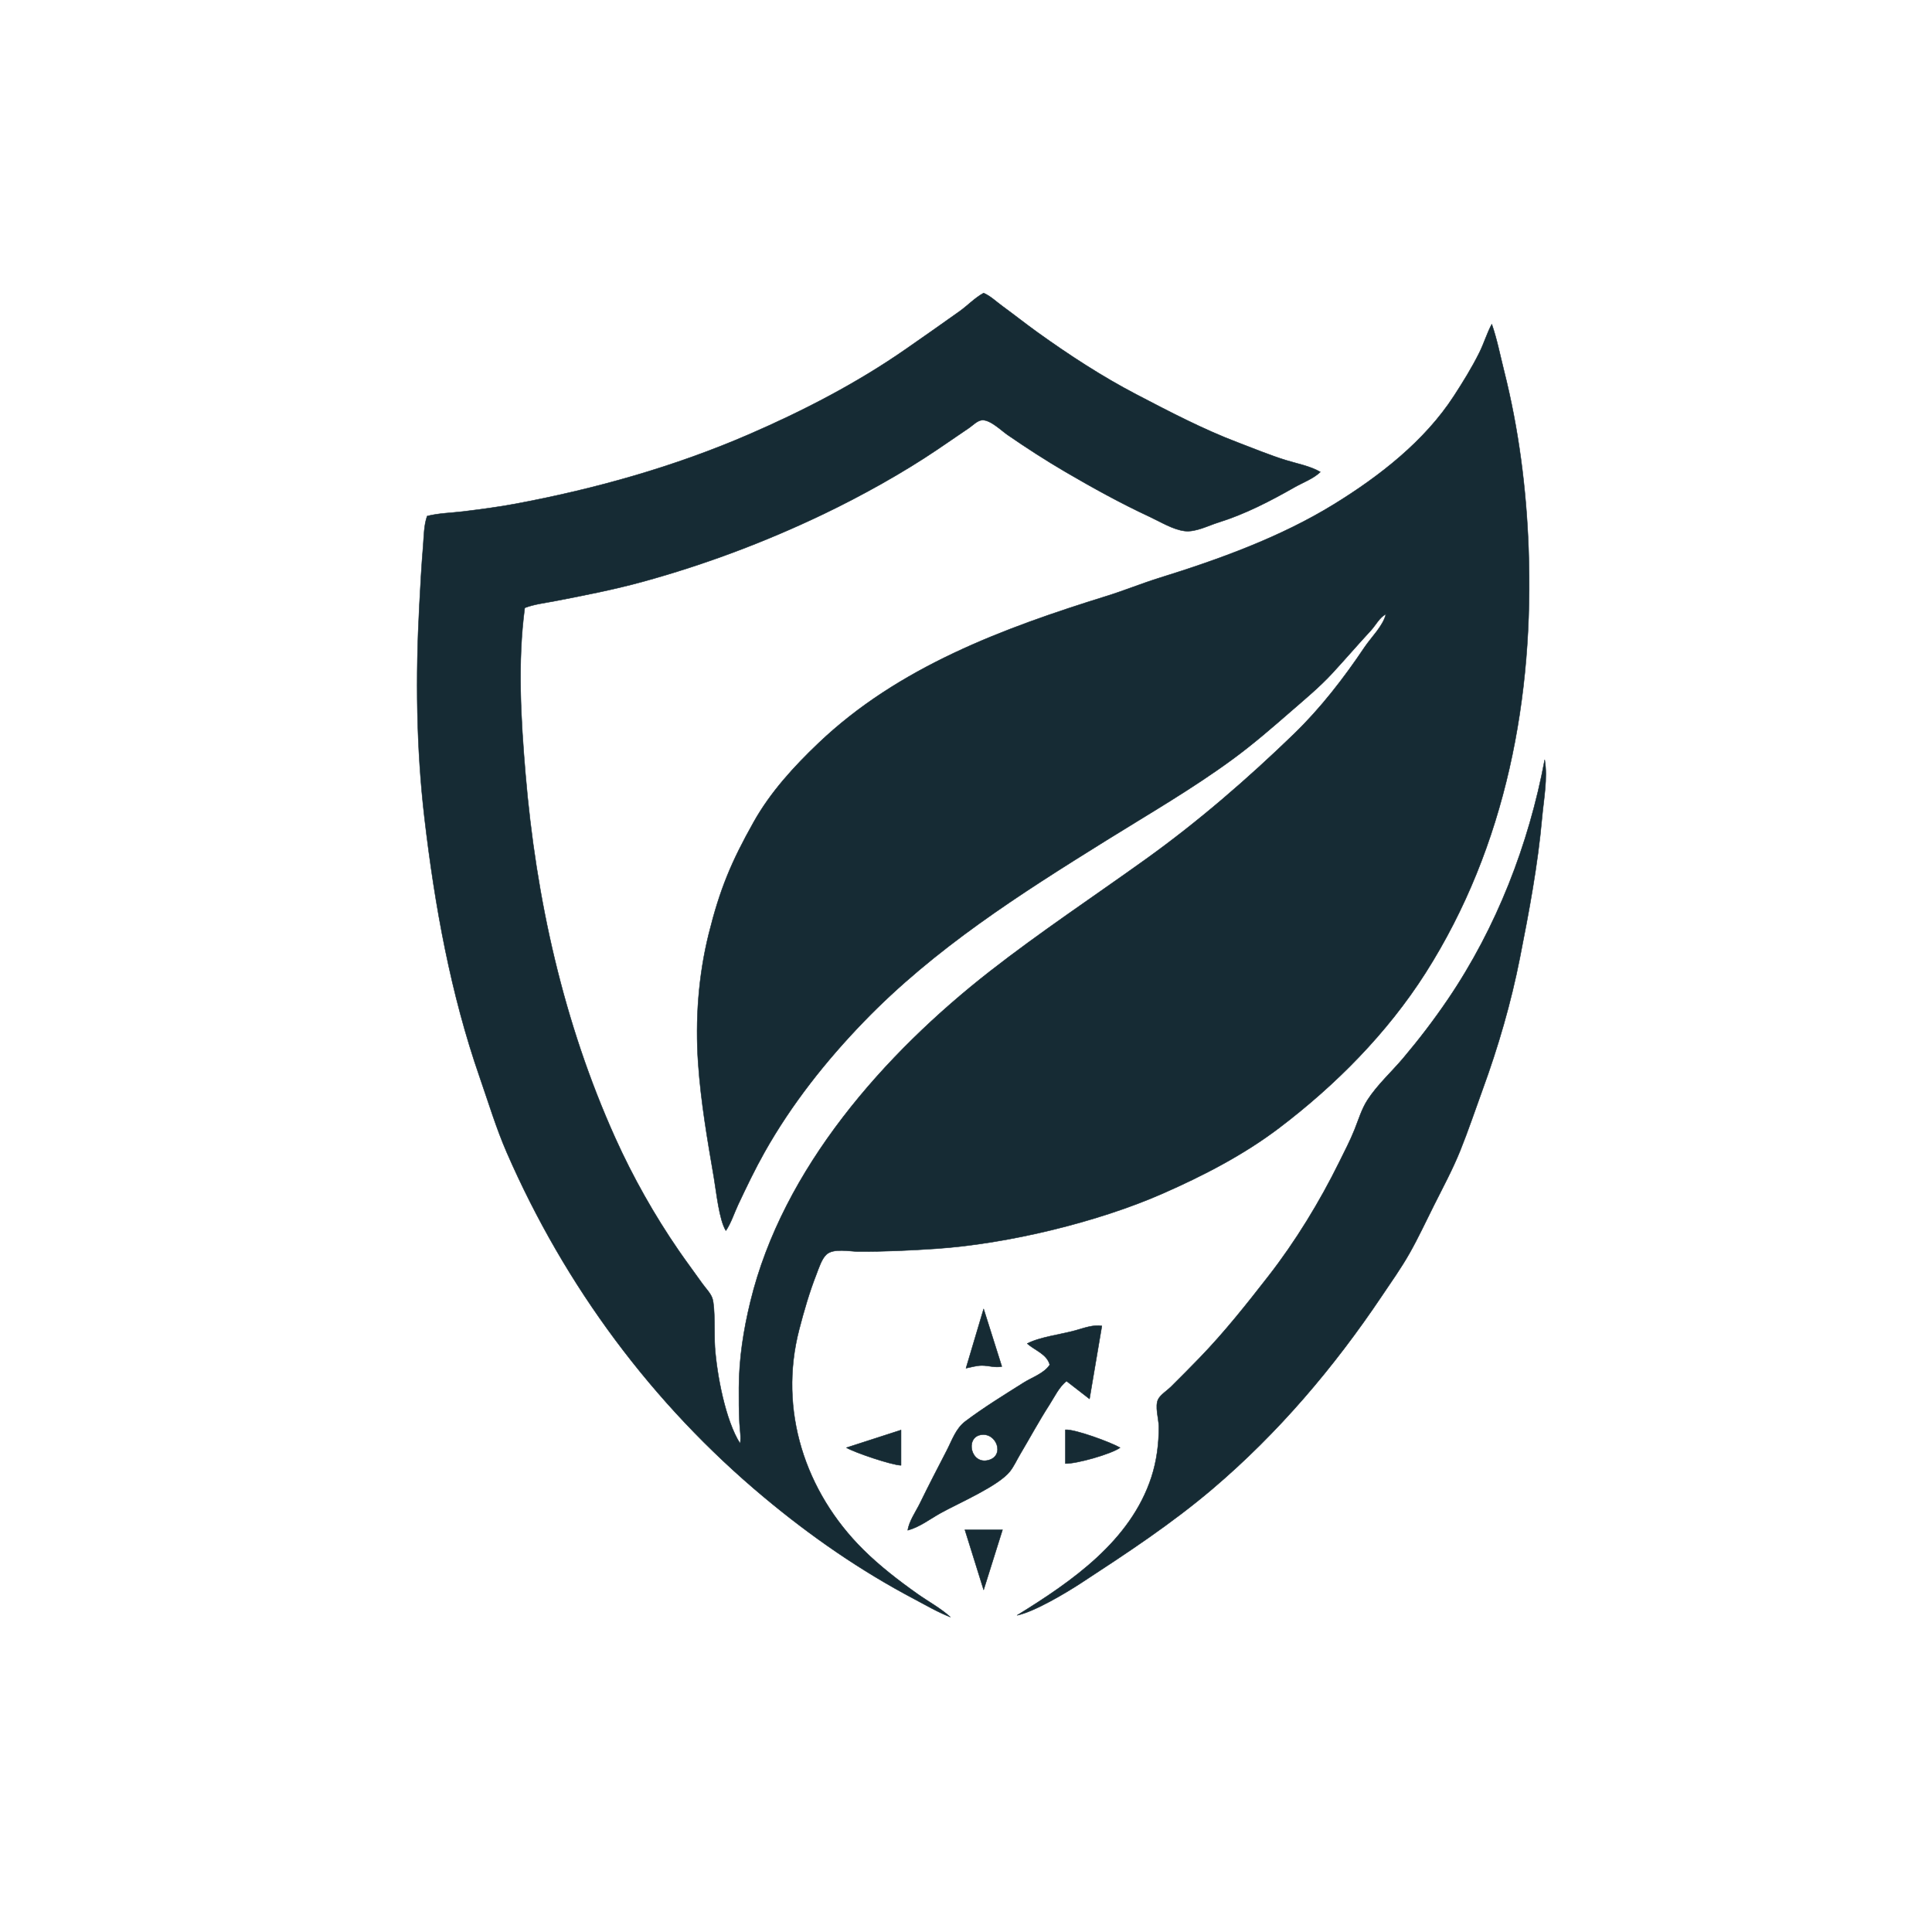
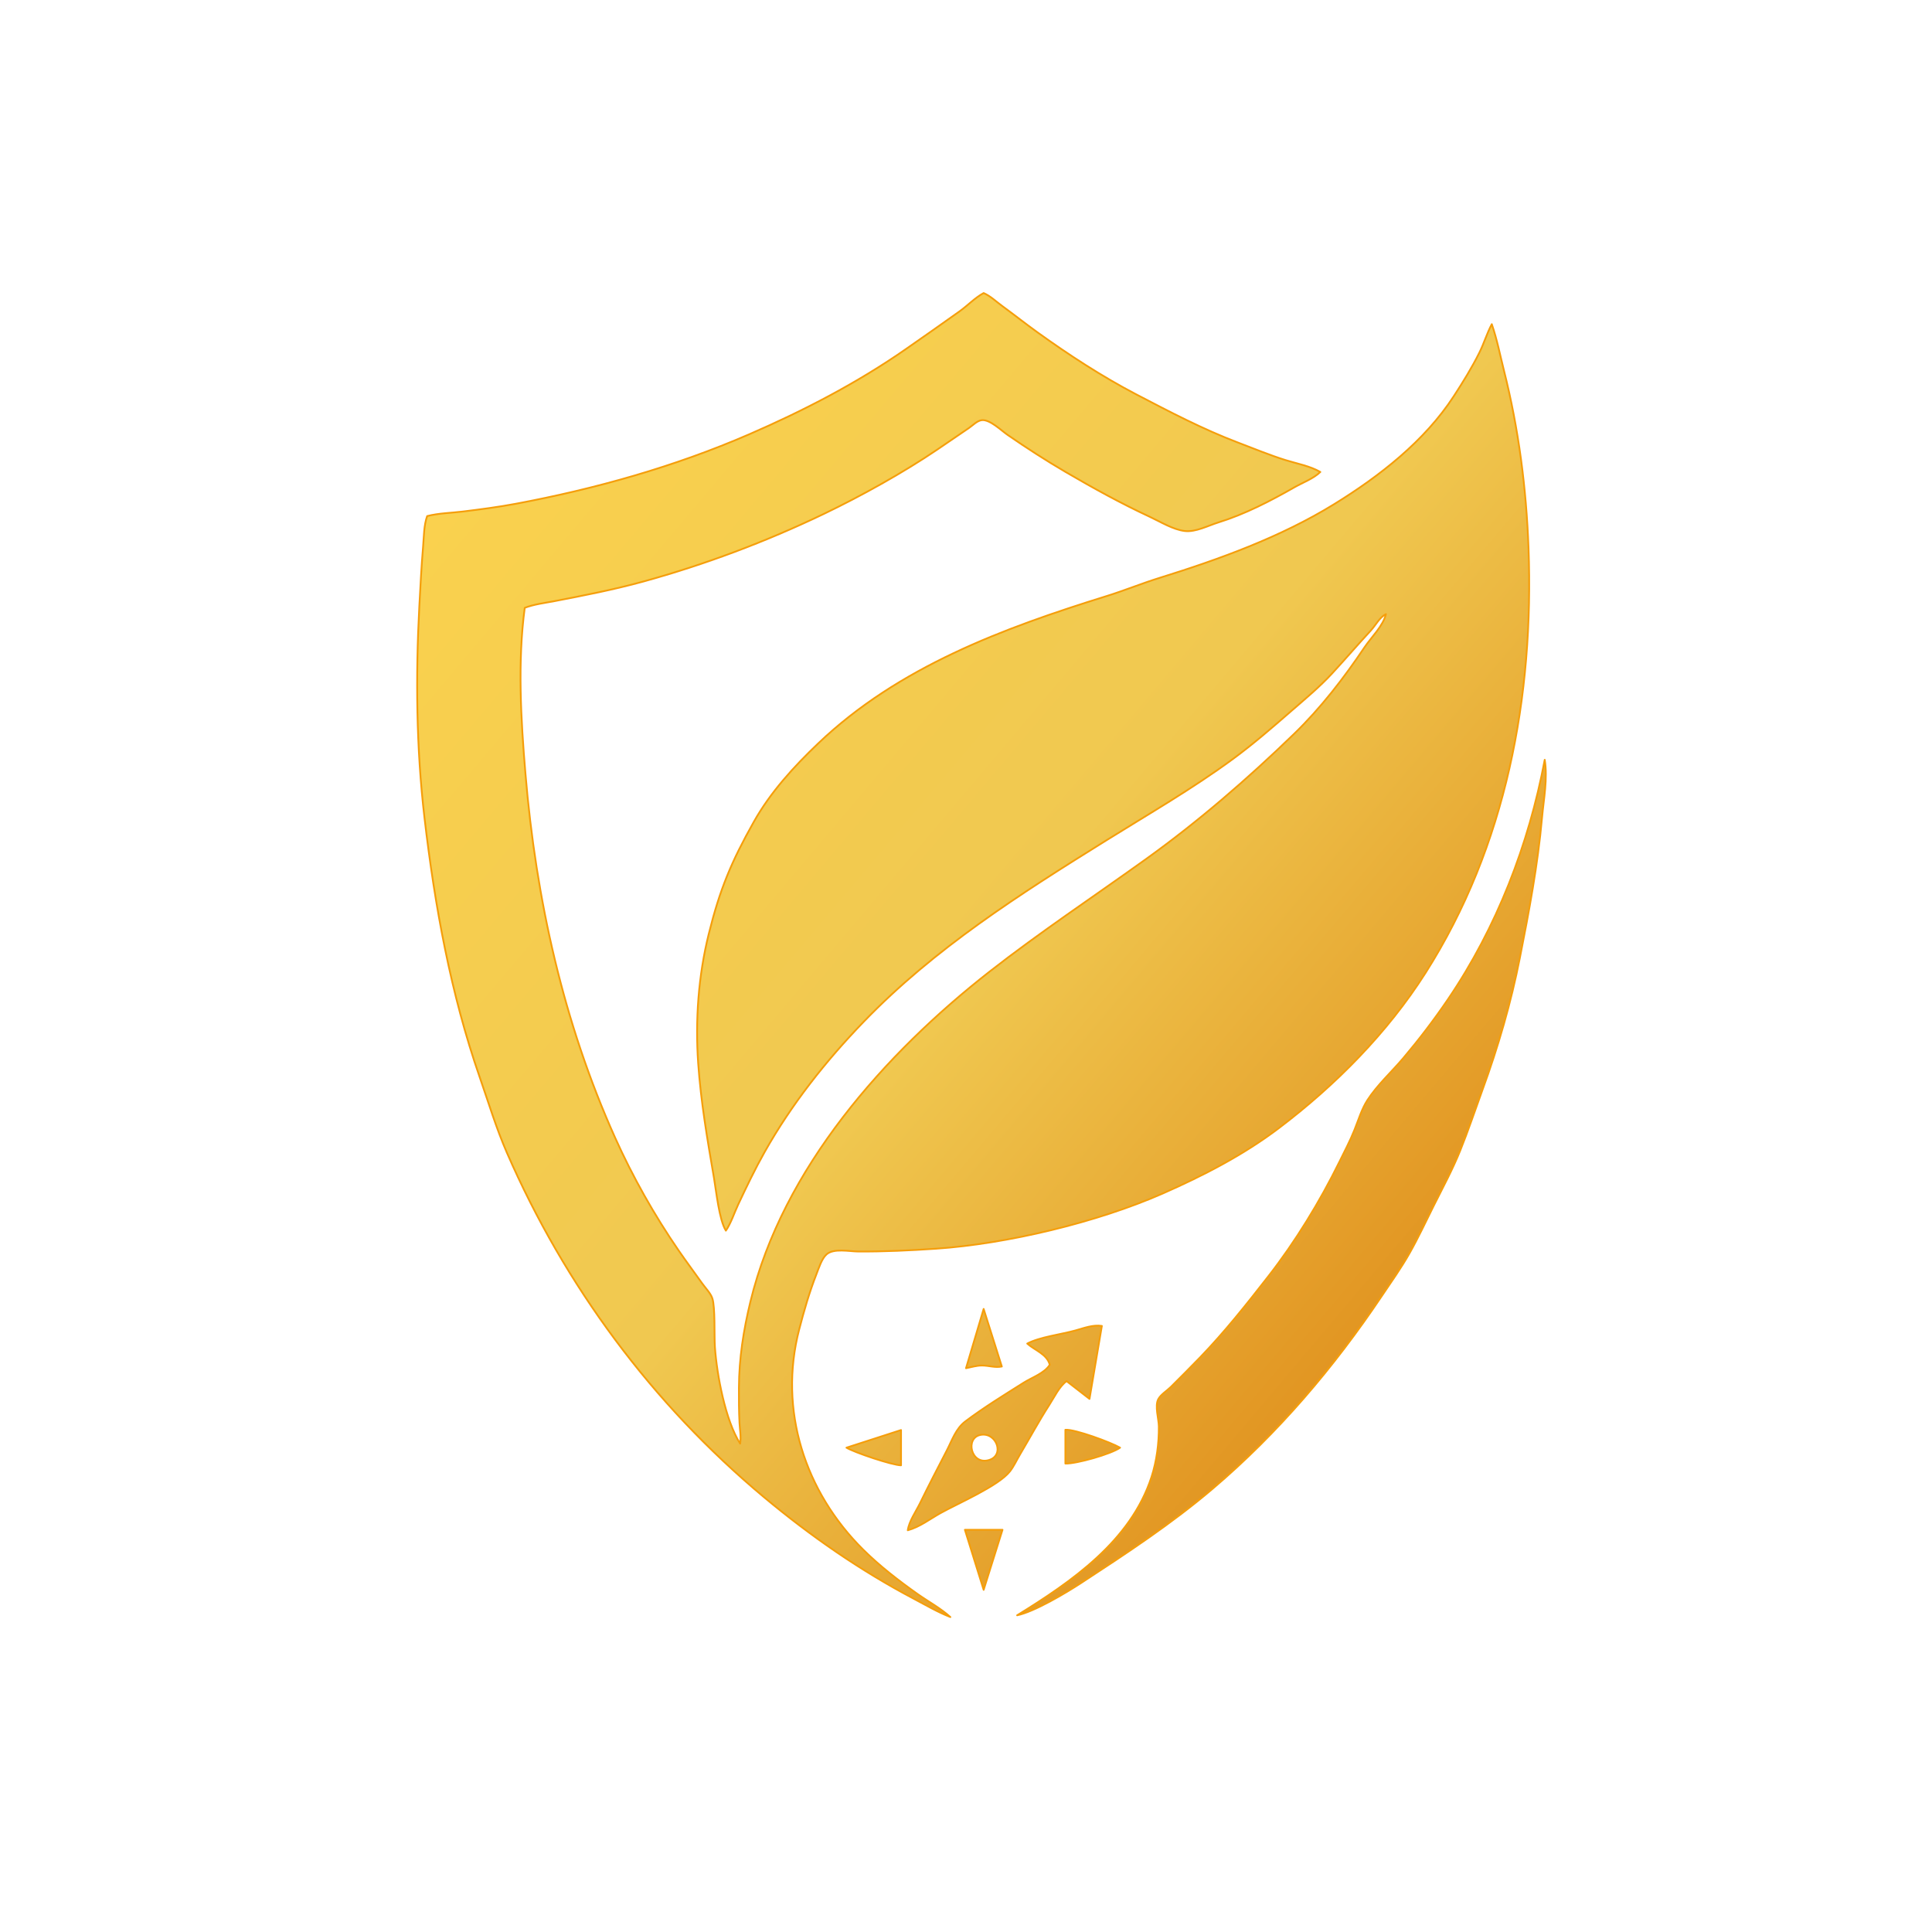
- <svg xmlns="http://www.w3.org/2000/svg" viewBox="0 0 1095 1095" width="1095" height="1095">
-   <path d="M557.5 166.09C561.46 167.83 564.57 170.91 568.06 173.45C574.79 178.37 581.34 183.55 588.11 188.42C605.84 201.16 624.63 213.41 643.98 223.51C662.78 233.31 681.78 243.28 701.64 250.82C710.51 254.18 719.6 257.96 728.65 260.78C735.05 262.77 742.55 264.12 748.33 267.5C744.34 271.35 738.49 273.43 733.68 276.17C719.98 283.98 705.64 291.41 690.55 296.1C684.75 297.9 677.7 301.68 671.52 300.97C664.86 300.21 657.58 295.66 651.58 292.88C635.32 285.32 619.46 276.57 603.97 267.52C592.76 260.97 581.74 253.84 571.05 246.47C567.44 243.98 561.13 237.71 556.53 238.13C553.86 238.37 551.27 241.17 549.13 242.61C543.18 246.65 537.24 250.73 531.28 254.77C511.81 267.96 488.01 281.17 466.8 291.33C433.84 307.12 399.52 320.02 364.27 329.7C348 334.16 330.88 337.52 314.31 340.7C308.73 341.77 302.73 342.46 297.41 344.5C293.3 375.27 295.22 407.68 297.81 438.5C303.77 509.58 319.31 579.62 348.64 644.82C358.61 666.97 370.9 688.78 384.68 708.79C389.01 715.08 393.61 721.22 398.03 727.45C399.79 729.94 402.7 732.86 403.7 735.75C405.44 740.76 404.73 757.04 405.19 763.5C406.28 778.97 411.09 805.07 419.5 818.2C420.1 814.32 419.34 810.48 419.13 806.5C418.78 799.87 418.76 793.14 418.8 786.5C418.88 769.86 421.39 753.84 425.32 737.69C443.63 662.3 501.22 597.25 561.05 550.52C589.65 528.2 619.96 508.09 649.42 486.95C679.18 465.6 707.15 441.39 733.44 415.93C748.52 401.33 761.72 384.23 773.38 366.84C777.18 361.17 783.91 354.77 785.5 348.08C781.85 349.92 779.73 354.35 776.91 357.4C769.54 365.37 762.46 373.61 755.09 381.6C748.07 389.2 740.01 395.92 732.21 402.69C721.31 412.17 710.38 421.68 698.72 430.23C675.68 447.14 651.09 461.31 626.88 476.39C578.1 506.75 529.71 537.49 489.55 579.07C467.99 601.39 448.67 625.82 433.4 652.89C427.92 662.61 423.09 672.71 418.34 682.8C416.11 687.55 414.34 693.21 411.41 697.5C407.6 691.47 405.97 675.27 404.66 667.65C400.93 645.89 397.23 624.58 395.7 602.5C394.01 578.19 395.82 553.01 401.7 529.33C408.01 503.93 414.48 488.44 427.26 465.74C436.7 448.96 449.93 434.49 463.78 421.29C509.2 378 568.41 356.09 627.34 337.78C637.34 334.67 647.07 330.67 657.06 327.56C690.97 317.02 725.86 304.42 756.22 285.7C781.82 269.92 807.44 250 824 224.48C829.16 216.54 834.2 208.4 838.43 199.91C841.07 194.63 842.72 188.92 845.5 183.73C848.49 192.32 850.22 201.35 852.44 210.16C860.72 243.01 865.06 276.66 866.32 310.5C869.46 394.77 853.72 479.46 807.96 551.41C786.3 585.46 756.91 615.1 724.87 639.37C704.81 654.57 681.92 666.38 658.96 676.47C621.86 692.78 570.79 705.01 530.5 707.73C515.84 708.72 501.2 709.4 486.5 709.33C481.52 709.3 472.51 707.33 468.45 710.96C465.71 713.41 464.02 718.88 462.71 722.25C458.72 732.44 455.71 742.89 452.96 753.47C441.08 799.17 456.19 845.49 489.23 878.27C498.54 887.51 509.37 895.88 520.07 903.44C526.18 907.75 533.11 911.47 538.64 916.5C531.51 913.73 524.96 909.87 518.22 906.31C487.56 890.14 459.55 870.73 432.95 848.52C369.67 795.7 320.21 728.84 287.26 653.26C281.23 639.42 276.84 624.8 271.89 610.55C255.41 563.15 246.43 513.42 240.6 463.66C235.94 423.88 235.53 383.48 237.67 343.5C238.28 332.14 238.86 320.82 239.82 309.5C240.29 303.92 240.21 297.79 242.1 292.5C248.71 290.81 255.74 290.73 262.5 289.9C272.34 288.69 282.41 287.37 292.18 285.55C337.43 277.09 382.28 264.5 424.6 246.15C455.36 232.81 485.77 217.08 513.35 197.89C523.57 190.77 533.77 183.66 543.9 176.41C548.49 173.13 552.55 168.76 557.5 166.09ZM875.5 430.63C877.25 441.15 874.92 452.92 873.97 463.5C871.58 490.22 866.62 516.53 861.43 542.83C856.4 568.36 849.15 593.26 840.24 617.68C836.05 629.17 832.18 640.8 827.6 652.15C823.31 662.78 817.82 672.98 812.68 683.22C808.13 692.29 803.87 701.5 798.86 710.34C794.09 718.77 788.49 726.62 783.1 734.64C756.04 774.98 724.37 812.29 687.28 843.8C663.8 863.74 638.43 880.4 612.72 897.21C604.12 902.83 586.12 913.56 576.47 915.5C607.44 896.37 640.81 873.39 652.6 837.19C655.58 828.02 656.87 818.11 656.79 808.5C656.75 804.12 654.41 796.88 656.48 792.98C657.83 790.42 661.51 788.12 663.57 786.08C669.1 780.59 674.58 775.08 680 769.48C694.07 754.92 706.44 739.29 718.87 723.33C734.25 703.59 748.03 681.01 759.08 658.57C762.05 652.54 765.22 646.51 767.71 640.26C769.92 634.74 771.75 628.56 774.99 623.53C780.56 614.89 788.65 607.59 795.27 599.76C804.37 588.99 812.81 577.93 820.73 566.25C848.2 525.76 866.47 478.67 875.5 430.63ZM557.5 741.86C560.94 752.74 564.37 763.62 567.81 774.5C563.91 775.29 560.44 773.93 556.5 773.93C553.43 773.93 550.5 774.89 547.5 775.46C550.83 764.26 554.17 753.06 557.5 741.86ZM624.51 751.5C622.17 765.29 619.84 779.07 617.5 792.86C613.17 789.5 608.83 786.14 604.5 782.78C600.31 785.93 597.58 791.83 594.73 796.25C588.8 805.46 583.61 815.11 578.02 824.52C576.19 827.62 574.64 831.07 572.43 833.91C565.95 842.2 542.98 852.06 533.08 857.58C527.08 860.93 521.18 865.52 514.5 867.31C515.22 862.16 519.13 856.67 521.44 851.94C526.32 841.91 531.47 832.01 536.59 822.11C539.62 816.25 541.71 809.67 547.12 805.59C557.64 797.67 569.05 790.67 580.18 783.65C584.93 780.65 591.95 778.32 594.97 773.5C593.37 767.43 586.52 765.37 582.2 761.5C589.19 757.78 601.51 756.29 609.51 754.06C614.43 752.69 619.5 750.71 624.51 751.5ZM510.68 810.5C510.68 817.17 510.68 823.83 510.68 830.5C505.59 830.42 484.36 823.27 479.74 820.5C490.06 817.17 500.37 813.83 510.68 810.5ZM603.82 810.36C609.17 809.93 629.59 817.46 634.83 820.5C629.71 824.16 610.07 829.68 603.82 829.5C603.82 823.12 603.82 816.74 603.82 810.36ZM555.62 813.28C546.95 815.08 550.29 830.22 560.22 827.59C569.81 825.04 564.74 811.4 555.62 813.28ZM568.19 867.04C564.62 878.39 561.06 889.73 557.5 901.08C553.96 889.73 550.42 878.39 546.87 867.04C553.98 867.04 561.08 867.04 568.19 867.04Z" fill="#162b34" fill-rule="evenodd" stroke="#162b34" stroke-width="0.25" stroke-linejoin="round" />
+ <svg xmlns="http://www.w3.org/2000/svg" viewBox="0 0 1095 1095" width="512" height="512">
+   <defs>
+     <linearGradient id="goldGrad" x1="0%" y1="0%" x2="100%" y2="100%">
+       <stop offset="0%" stop-color="#FCD34D" />
+       <stop offset="50%" stop-color="#F0C850" />
+       <stop offset="100%" stop-color="#D97706" />
+     </linearGradient>
+     <filter id="goldGlow" x="-20%" y="-20%" width="140%" height="140%">
+       <feDropShadow dx="0" dy="8" stdDeviation="16" flood-color="rgba(0,0,0,0.35)" />
+     </filter>
+   </defs>
+   <path d="M557.5 166.09C561.46 167.83 564.57 170.91 568.06 173.45C574.79 178.37 581.34 183.55 588.11 188.42C605.84 201.16 624.63 213.41 643.98 223.51C662.78 233.31 681.78 243.28 701.64 250.82C710.51 254.18 719.6 257.96 728.65 260.78C735.05 262.77 742.55 264.12 748.33 267.5C744.34 271.35 738.49 273.43 733.68 276.17C719.98 283.98 705.64 291.41 690.55 296.1C684.75 297.9 677.7 301.68 671.52 300.97C664.86 300.21 657.58 295.66 651.58 292.88C635.32 285.32 619.46 276.57 603.97 267.52C592.76 260.97 581.74 253.84 571.05 246.47C567.44 243.98 561.13 237.71 556.53 238.13C553.86 238.37 551.27 241.17 549.13 242.61C543.18 246.65 537.24 250.73 531.28 254.77C511.81 267.96 488.01 281.17 466.8 291.33C433.84 307.12 399.52 320.02 364.27 329.7C348 334.16 330.88 337.52 314.31 340.7C308.73 341.77 302.73 342.46 297.41 344.5C293.3 375.27 295.22 407.68 297.81 438.5C303.77 509.58 319.31 579.62 348.64 644.82C358.61 666.97 370.9 688.78 384.68 708.79C389.01 715.08 393.61 721.22 398.03 727.45C399.79 729.94 402.7 732.86 403.7 735.75C405.44 740.76 404.73 757.04 405.19 763.5C406.28 778.97 411.09 805.07 419.5 818.2C420.1 814.32 419.34 810.48 419.13 806.5C418.78 799.87 418.76 793.14 418.8 786.5C418.88 769.86 421.39 753.84 425.32 737.69C443.63 662.3 501.22 597.25 561.05 550.52C589.65 528.2 619.96 508.09 649.42 486.95C679.18 465.6 707.15 441.39 733.44 415.93C748.52 401.33 761.72 384.23 773.38 366.84C777.18 361.17 783.91 354.77 785.5 348.08C781.85 349.92 779.73 354.35 776.91 357.4C769.54 365.37 762.46 373.61 755.09 381.6C748.07 389.2 740.01 395.92 732.21 402.69C721.31 412.17 710.38 421.68 698.72 430.23C675.68 447.14 651.09 461.31 626.88 476.39C578.1 506.75 529.71 537.49 489.55 579.07C467.99 601.39 448.67 625.82 433.4 652.89C427.92 662.61 423.09 672.71 418.34 682.8C416.11 687.55 414.34 693.21 411.41 697.5C407.6 691.47 405.97 675.27 404.66 667.65C400.93 645.89 397.23 624.58 395.7 602.5C394.01 578.19 395.82 553.01 401.7 529.33C408.01 503.93 414.48 488.44 427.26 465.74C436.7 448.96 449.93 434.49 463.78 421.29C509.2 378 568.41 356.09 627.34 337.78C637.34 334.67 647.07 330.67 657.06 327.56C690.97 317.02 725.86 304.42 756.22 285.7C781.82 269.92 807.44 250 824 224.48C829.16 216.54 834.2 208.4 838.43 199.91C841.07 194.63 842.72 188.92 845.5 183.73C848.49 192.32 850.22 201.35 852.44 210.16C860.72 243.01 865.06 276.66 866.32 310.5C869.46 394.77 853.72 479.46 807.96 551.41C786.3 585.46 756.91 615.1 724.87 639.37C704.81 654.57 681.92 666.38 658.96 676.47C621.86 692.78 570.79 705.01 530.5 707.73C515.84 708.72 501.2 709.4 486.5 709.33C481.52 709.3 472.51 707.33 468.45 710.96C465.71 713.41 464.02 718.88 462.71 722.25C458.72 732.44 455.71 742.89 452.96 753.47C441.08 799.17 456.19 845.49 489.23 878.27C498.54 887.51 509.37 895.88 520.07 903.44C526.18 907.75 533.11 911.47 538.64 916.5C531.51 913.73 524.96 909.87 518.22 906.31C487.56 890.14 459.55 870.73 432.95 848.52C369.67 795.7 320.21 728.84 287.26 653.26C281.23 639.42 276.84 624.8 271.89 610.55C255.41 563.15 246.43 513.42 240.6 463.66C235.94 423.88 235.53 383.48 237.67 343.5C238.28 332.14 238.86 320.82 239.82 309.5C240.29 303.92 240.21 297.79 242.1 292.5C248.71 290.81 255.74 290.73 262.5 289.9C272.34 288.69 282.41 287.37 292.18 285.55C337.43 277.09 382.28 264.5 424.6 246.15C455.36 232.81 485.77 217.08 513.35 197.89C523.57 190.77 533.77 183.66 543.9 176.41C548.49 173.13 552.55 168.76 557.5 166.09ZM875.5 430.63C877.25 441.15 874.92 452.92 873.97 463.5C871.58 490.22 866.62 516.53 861.43 542.83C856.4 568.36 849.15 593.26 840.24 617.68C836.05 629.17 832.18 640.8 827.6 652.15C823.31 662.78 817.82 672.98 812.68 683.22C808.13 692.29 803.87 701.5 798.86 710.34C794.09 718.77 788.49 726.62 783.1 734.64C756.04 774.98 724.37 812.29 687.28 843.8C663.8 863.74 638.43 880.4 612.72 897.21C604.12 902.83 586.12 913.56 576.47 915.5C607.44 896.37 640.81 873.39 652.6 837.19C655.58 828.02 656.87 818.11 656.79 808.5C656.75 804.12 654.41 796.88 656.48 792.98C657.83 790.42 661.51 788.12 663.57 786.08C669.1 780.59 674.58 775.08 680 769.48C694.07 754.92 706.44 739.29 718.87 723.33C734.25 703.59 748.03 681.01 759.08 658.57C762.05 652.54 765.22 646.51 767.71 640.26C769.92 634.74 771.75 628.56 774.99 623.53C780.56 614.89 788.65 607.59 795.27 599.76C804.37 588.99 812.81 577.93 820.73 566.25C848.2 525.76 866.47 478.67 875.5 430.63ZM557.5 741.86C560.94 752.74 564.37 763.62 567.81 774.5C563.91 775.29 560.44 773.93 556.5 773.93C553.43 773.93 550.5 774.89 547.5 775.46C550.83 764.26 554.17 753.06 557.5 741.86ZM624.51 751.5C622.17 765.29 619.84 779.07 617.5 792.86C613.17 789.5 608.83 786.14 604.5 782.78C600.31 785.93 597.58 791.83 594.73 796.25C588.8 805.46 583.61 815.11 578.02 824.52C576.19 827.62 574.64 831.07 572.43 833.91C565.95 842.2 542.98 852.06 533.08 857.58C527.08 860.93 521.18 865.52 514.5 867.31C515.22 862.16 519.13 856.67 521.44 851.94C526.32 841.91 531.47 832.01 536.59 822.11C539.62 816.25 541.71 809.67 547.12 805.59C557.64 797.67 569.05 790.67 580.18 783.65C584.93 780.65 591.95 778.32 594.97 773.5C593.37 767.43 586.52 765.37 582.2 761.5C589.19 757.78 601.51 756.29 609.51 754.06C614.43 752.69 619.5 750.71 624.51 751.5ZM510.68 810.5C510.68 817.17 510.68 823.83 510.68 830.5C505.59 830.42 484.36 823.27 479.74 820.5C490.06 817.17 500.37 813.83 510.68 810.5ZM603.82 810.36C609.17 809.93 629.59 817.46 634.83 820.5C629.71 824.16 610.07 829.68 603.82 829.5C603.82 823.12 603.82 816.74 603.82 810.36ZM555.62 813.28C546.95 815.08 550.29 830.22 560.22 827.59C569.81 825.04 564.74 811.4 555.62 813.28ZM568.19 867.04C564.62 878.39 561.06 889.73 557.5 901.08C553.96 889.73 550.42 878.39 546.87 867.04C553.98 867.04 561.08 867.04 568.19 867.04Z" fill="url(#goldGrad)" fill-rule="evenodd" stroke="#F59E0B" stroke-width="1" stroke-linejoin="round" />
</svg>
